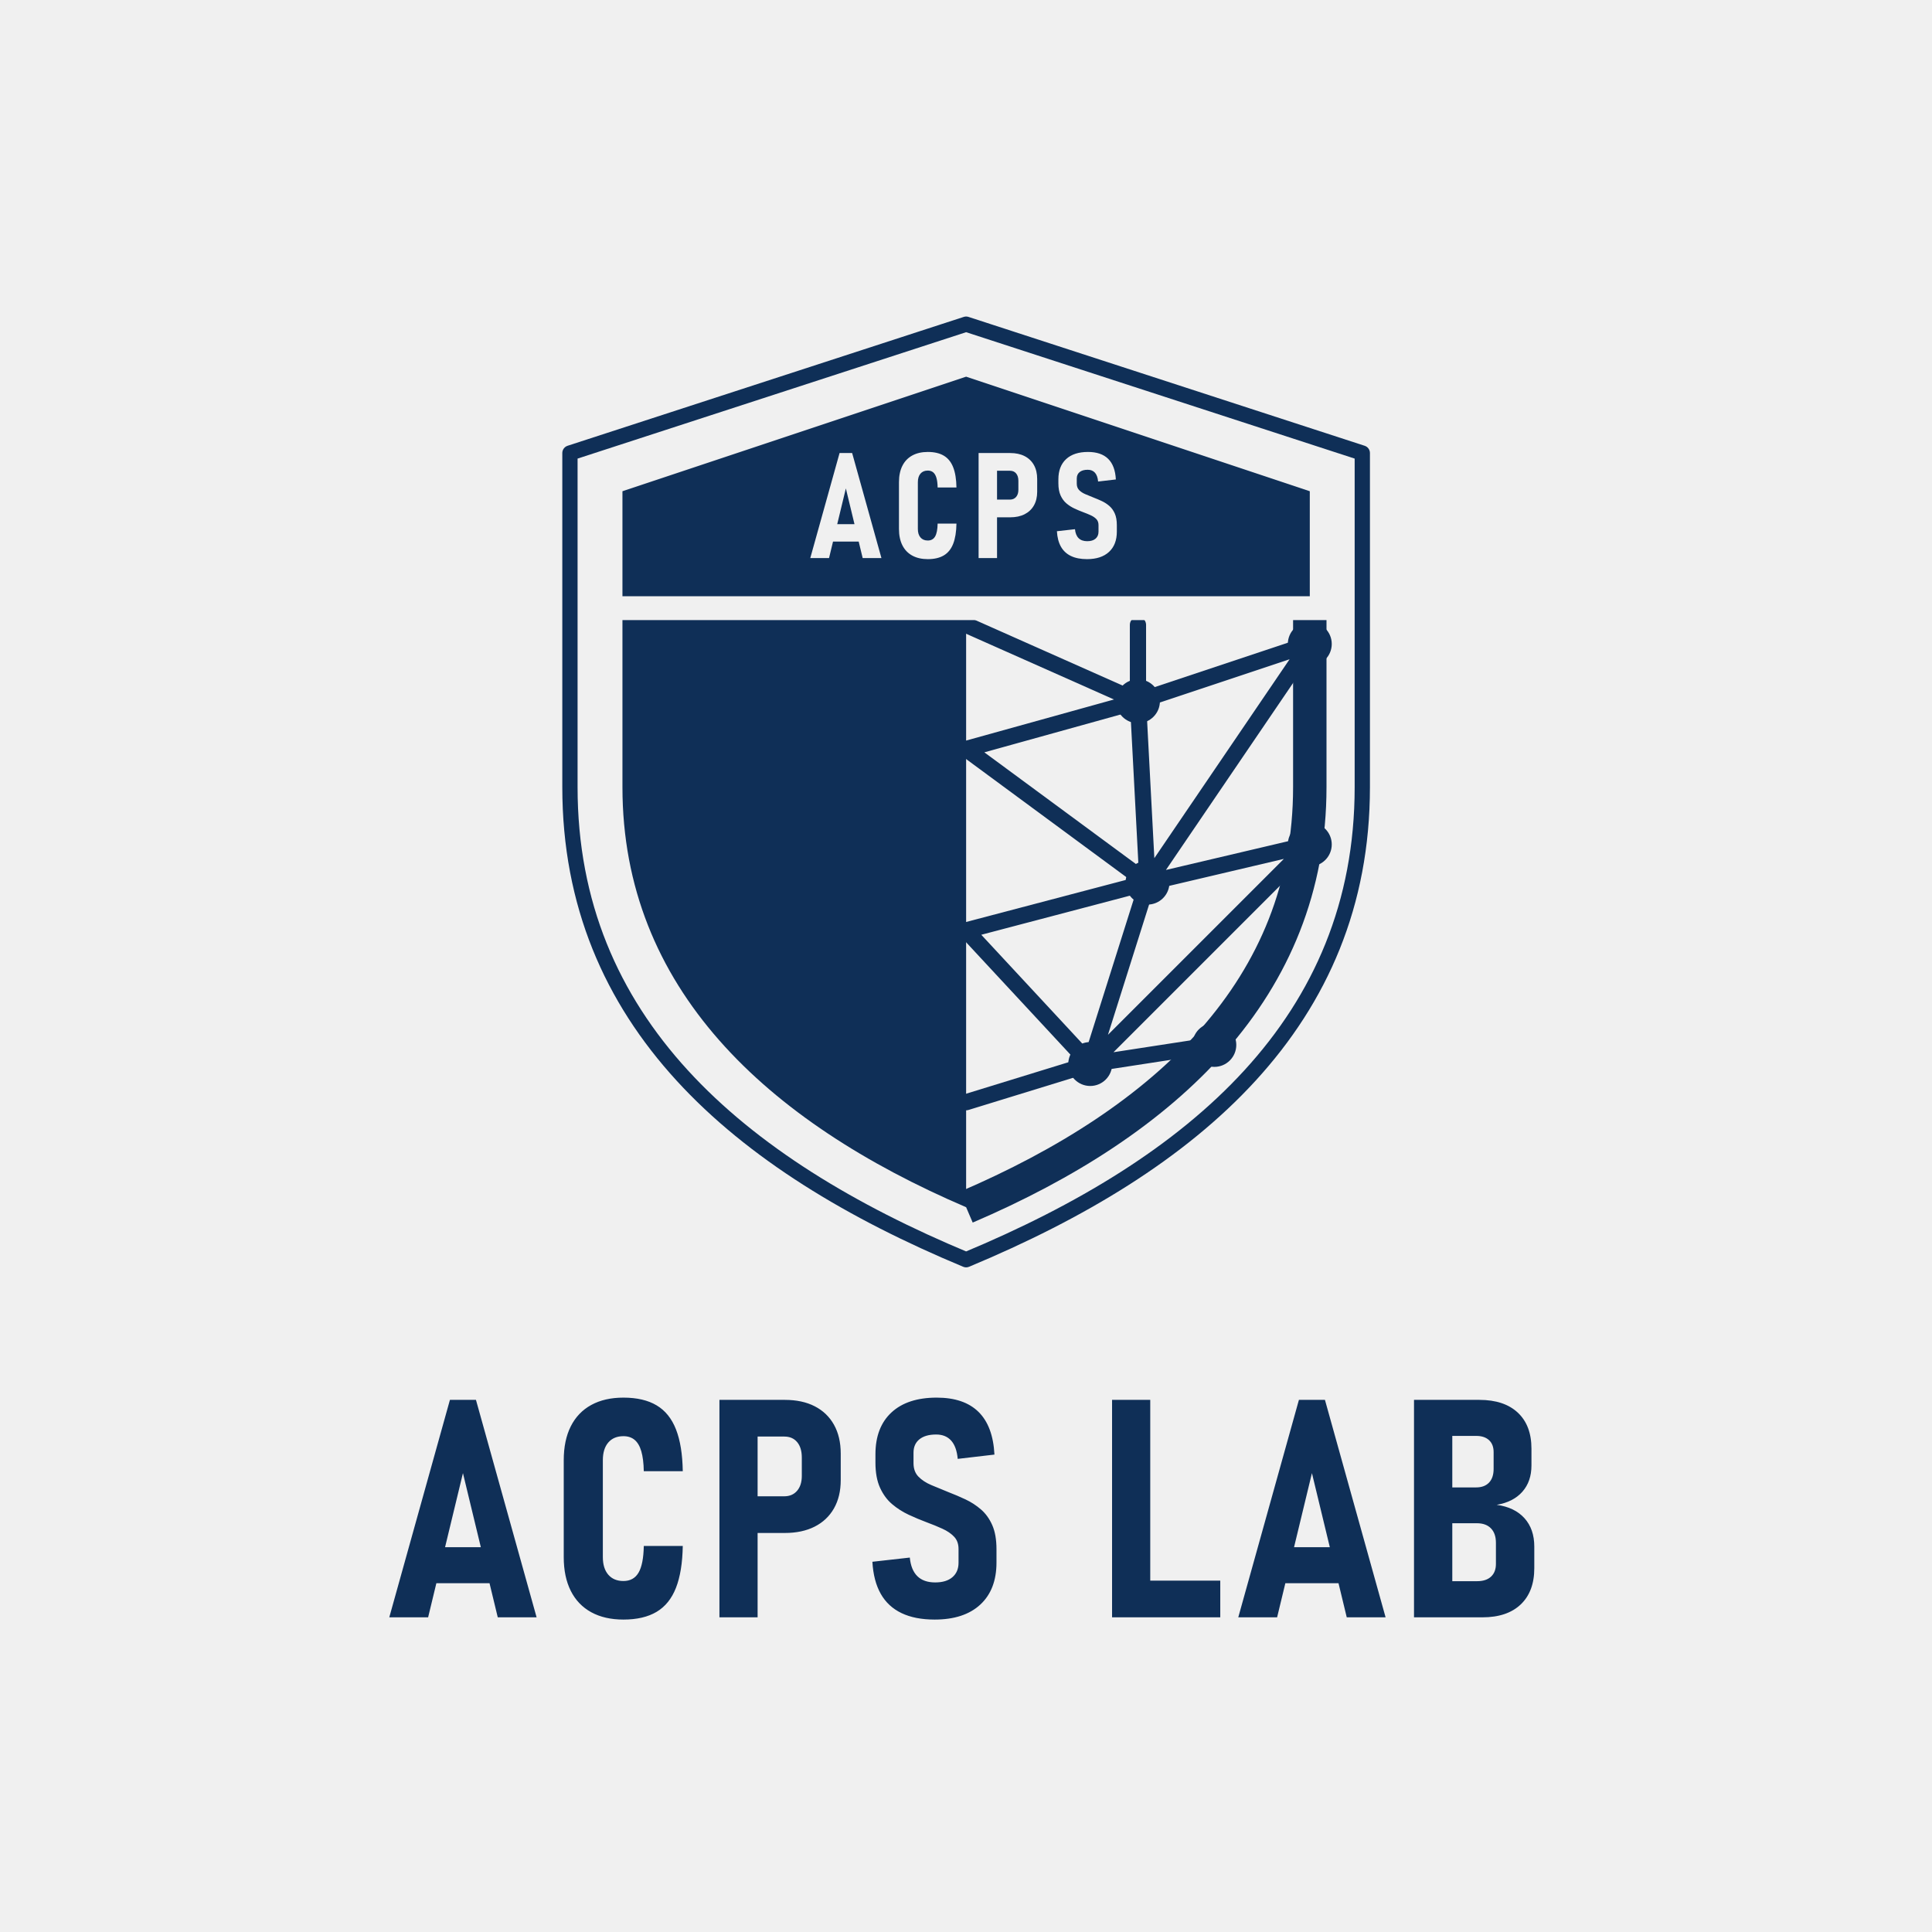
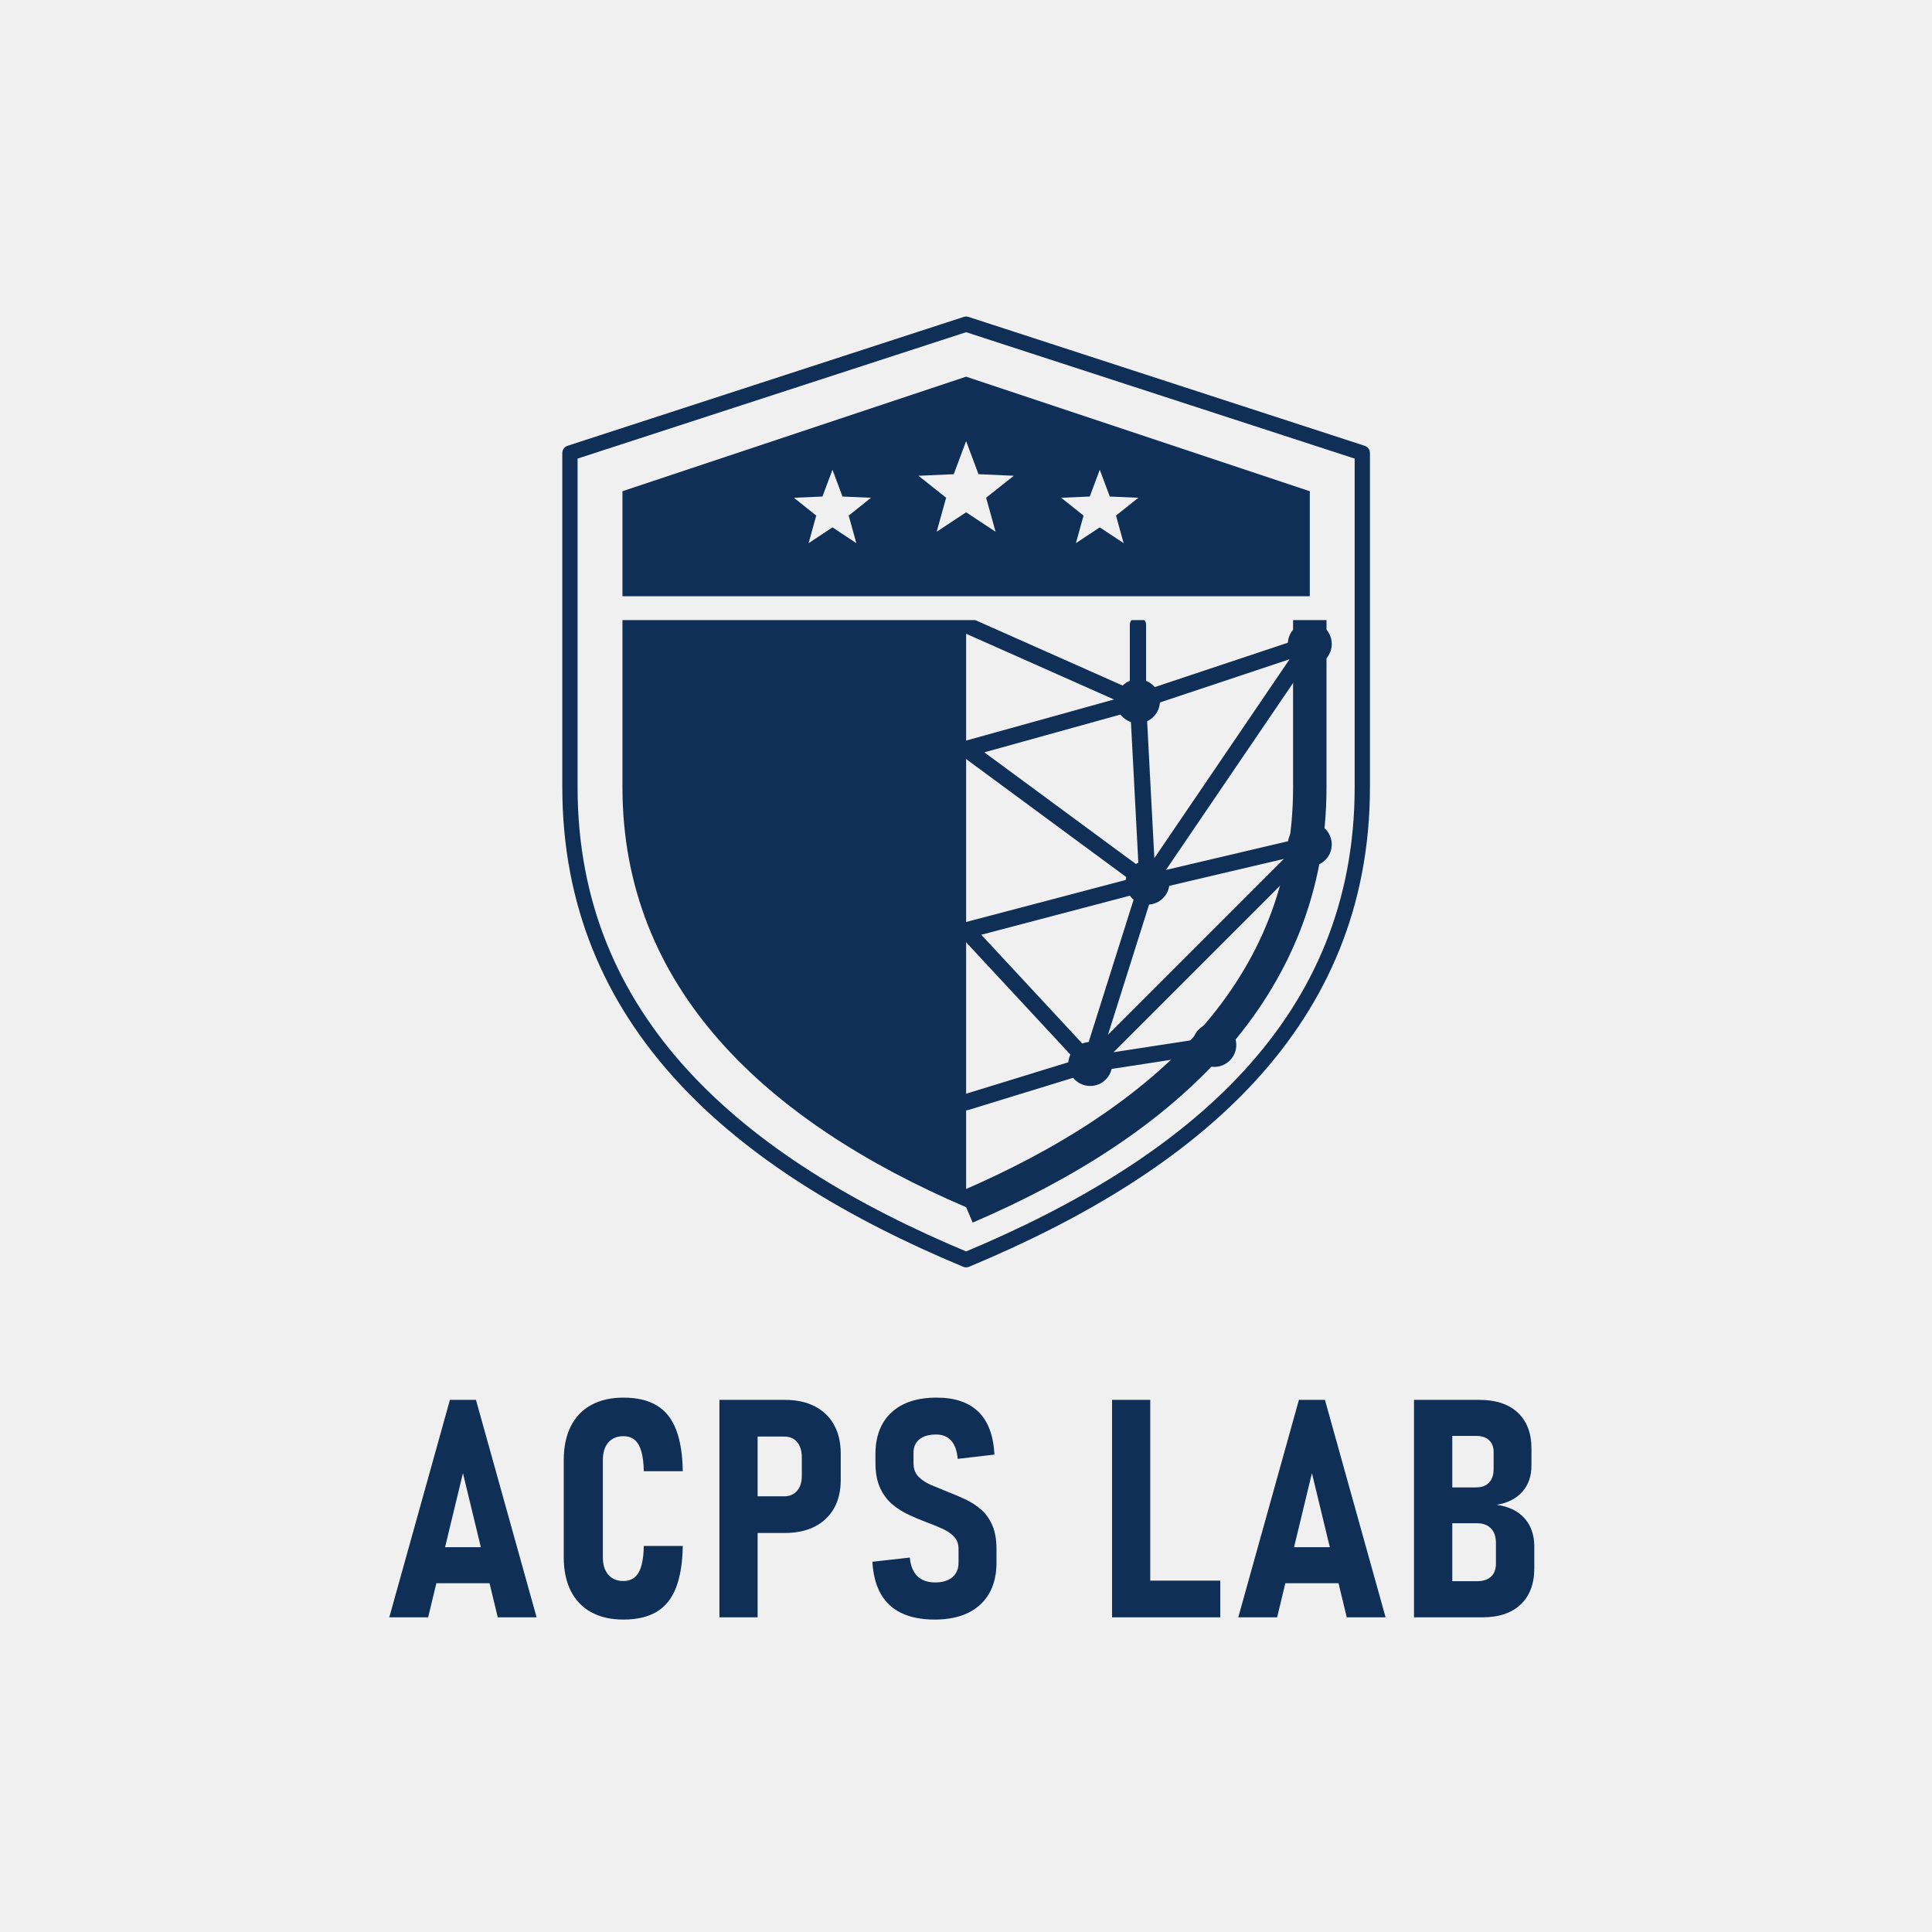
<svg xmlns="http://www.w3.org/2000/svg" viewBox="0 0 800 800" role="img" aria-labelledby="sl-t">
  <g transform="translate(202.4 128.3) scale(1.9765)">
    <defs>
      <clipPath id="sl-clip">
        <path d="M100 14 L172 38 V100 C172 142 142 170 100 188 C58 170 28 142 28 100 V38 Z" />
      </clipPath>
      <mask id="sl-ko" maskUnits="userSpaceOnUse" x="0" y="0" width="200" height="200">
        <rect width="200" height="200" fill="#fff" />
-         <path transform="translate(67.06 52) scale(0.3099)" d="M0.941 0.0 20.742 -70.996H29.239L49.04 0.0H36.358L24.991 -47.08L13.623 0.0ZM12.889 -11.131V-22.897H37.27V-11.131Z M80.385 0.732Q74.252 0.732 69.877 -1.665Q65.502 -4.063 63.2 -8.633Q60.897 -13.203 60.897 -19.668V-51.279Q60.897 -57.793 63.2 -62.361Q65.502 -66.929 69.877 -69.329Q74.252 -71.729 80.385 -71.729Q86.991 -71.729 91.23 -69.199Q95.468 -66.67 97.548 -61.355Q99.628 -56.04 99.76 -47.7H87.035Q86.957 -51.704 86.222 -54.214Q85.488 -56.724 84.047 -57.932Q82.607 -59.141 80.385 -59.141Q77.231 -59.141 75.448 -57.082Q73.666 -55.024 73.666 -51.279V-19.668Q73.666 -15.967 75.448 -13.911Q77.231 -11.855 80.385 -11.855Q83.725 -11.855 85.324 -14.585Q86.923 -17.314 87.035 -23.296H99.76Q99.623 -14.961 97.543 -9.644Q95.463 -4.326 91.227 -1.797Q86.991 0.732 80.385 0.732Z M120.516 -27.539V-39.516H135.909Q138.538 -39.516 140.081 -41.309Q141.624 -43.102 141.624 -46.16V-52.172Q141.624 -55.381 140.108 -57.2Q138.592 -59.019 135.909 -59.019H120.516V-70.996H136.059Q141.77 -70.996 145.847 -68.901Q149.924 -66.807 152.127 -62.873Q154.331 -58.939 154.331 -53.437V-44.824Q154.331 -39.442 152.119 -35.561Q149.907 -31.68 145.818 -29.609Q141.729 -27.539 136.059 -27.539ZM114.729 0.0V-70.996H127.193V0.0Z M187.987 0.732Q181.591 0.732 177.178 -1.379Q172.766 -3.49 170.394 -7.677Q168.023 -11.865 167.668 -18.138L179.882 -19.509Q180.279 -15.466 182.351 -13.429Q184.423 -11.393 188.169 -11.393Q191.802 -11.393 193.798 -13.107Q195.793 -14.821 195.793 -17.819V-22.311Q195.793 -24.798 194.343 -26.322Q192.893 -27.845 190.536 -28.921Q188.179 -29.997 185.403 -31.022Q182.492 -32.106 179.532 -33.485Q176.571 -34.863 174.112 -36.947Q171.652 -39.03 170.158 -42.318Q168.664 -45.605 168.664 -50.531V-53.216Q168.664 -62.034 173.887 -66.881Q179.11 -71.729 188.671 -71.729Q197.574 -71.729 202.305 -67.082Q207.037 -62.435 207.518 -53.132L195.526 -51.732Q195.168 -55.713 193.384 -57.7Q191.6 -59.687 188.488 -59.687Q184.96 -59.687 183.026 -58.127Q181.093 -56.566 181.093 -53.756V-50.342Q181.093 -47.591 182.699 -45.934Q184.305 -44.277 186.919 -43.171Q189.533 -42.064 192.515 -40.866Q195.298 -39.798 198.064 -38.499Q200.829 -37.201 203.132 -35.203Q205.435 -33.206 206.809 -30.086Q208.183 -26.966 208.183 -22.217V-17.9Q208.183 -9.05 202.898 -4.159Q197.613 0.732 187.987 0.732Z" fill="#000" />
+         <path d="M72.00 33.50 L74.10 39.11 L80.08 39.37 L75.40 43.10 L77.00 48.88 L72.00 45.57 L67.00 48.88 L68.60 43.10 L63.92 39.37 L69.90 39.11 Z M100.00 27.50 L102.59 34.43 L109.99 34.76 L104.19 39.36 L106.17 46.49 L100.00 42.41 L93.83 46.49 L95.81 39.36 L90.01 34.76 L97.41 34.43 Z M128.00 33.50 L130.10 39.11 L136.08 39.37 L131.40 43.10 L133.00 48.88 L128.00 45.57 L123.00 48.88 L124.60 43.10 L119.92 39.37 L125.90 39.11 Z" fill="#000" />
        <rect x="0" y="60" width="200" height="5" fill="#000" />
      </mask>
    </defs>
    <path d="M100 3 L183 30 V100 C183 149 148 179 100 199 C52 179 17 149 17 100 V30 Z" fill="none" stroke="#0f2f57" stroke-width="3.2" stroke-linejoin="round" />
    <g mask="url(#sl-ko)">
      <g clip-path="url(#sl-clip)">
        <rect x="0" y="0" width="200" height="62" fill="#0f2f57" />
        <rect x="0" y="62" width="100" height="140" fill="#0f2f57" />
      </g>
      <path d="M172 62 V100 C172 142 142 170 100 188" fill="none" stroke="#0f2f57" stroke-width="7" stroke-linejoin="round" />
      <path d="M136 82 L172 70 M136 82 L100 92 M136 82 L138 120 M100 92 L138 120 M172 70 L138 120 M138 120 L172 112 M138 120 L100 130 M138 120 L126 158 M100 130 L126 158 M172 112 L126 158 M126 158 L100 166 M126 158 L152 154 M100 66 L136 82 M136 66 L136 82" fill="none" stroke="#0f2f57" stroke-width="3.4" stroke-linecap="round" />
      <g fill="#0f2f57">
        <circle cx="172" cy="70" r="4.6" />
        <circle cx="172" cy="112" r="4.6" />
        <circle cx="152" cy="154" r="4.6" />
        <circle cx="136" cy="82" r="4.6" />
        <circle cx="138" cy="120" r="4.6" />
        <circle cx="126" cy="158" r="4.6" />
      </g>
    </g>
  </g>
  <path transform="translate(160.0 669.7) scale(1.2683)" d="M0.941 0.0 20.742 -70.996H29.239L49.04 0.0H36.358L24.991 -47.08L13.623 0.0ZM12.889 -11.131V-22.897H37.27V-11.131Z M77.385 0.732Q71.252 0.732 66.877 -1.665Q62.502 -4.063 60.2 -8.633Q57.897 -13.203 57.897 -19.668V-51.279Q57.897 -57.793 60.2 -62.361Q62.502 -66.929 66.877 -69.329Q71.252 -71.729 77.385 -71.729Q83.991 -71.729 88.23 -69.199Q92.468 -66.67 94.548 -61.355Q96.628 -56.04 96.76 -47.7H84.035Q83.957 -51.704 83.222 -54.214Q82.488 -56.724 81.047 -57.932Q79.607 -59.141 77.385 -59.141Q74.231 -59.141 72.448 -57.082Q70.666 -55.024 70.666 -51.279V-19.668Q70.666 -15.967 72.448 -13.911Q74.231 -11.855 77.385 -11.855Q80.725 -11.855 82.324 -14.585Q83.923 -17.314 84.035 -23.296H96.76Q96.623 -14.961 94.543 -9.644Q92.463 -4.326 88.227 -1.797Q83.991 0.732 77.385 0.732Z M114.516 -27.539V-39.516H129.909Q132.538 -39.516 134.081 -41.309Q135.624 -43.102 135.624 -46.16V-52.172Q135.624 -55.381 134.108 -57.2Q132.592 -59.019 129.909 -59.019H114.516V-70.996H130.059Q135.77 -70.996 139.847 -68.901Q143.924 -66.807 146.127 -62.873Q148.331 -58.939 148.331 -53.437V-44.824Q148.331 -39.442 146.119 -35.561Q143.907 -31.68 139.818 -29.609Q135.729 -27.539 130.059 -27.539ZM108.729 0.0V-70.996H121.193V0.0Z M178.987 0.732Q172.591 0.732 168.178 -1.379Q163.766 -3.49 161.394 -7.677Q159.023 -11.865 158.668 -18.138L170.882 -19.509Q171.279 -15.466 173.351 -13.429Q175.423 -11.393 179.169 -11.393Q182.802 -11.393 184.798 -13.107Q186.793 -14.821 186.793 -17.819V-22.311Q186.793 -24.798 185.343 -26.322Q183.893 -27.845 181.536 -28.921Q179.179 -29.997 176.403 -31.022Q173.492 -32.106 170.532 -33.485Q167.571 -34.863 165.112 -36.947Q162.652 -39.03 161.158 -42.318Q159.664 -45.605 159.664 -50.531V-53.216Q159.664 -62.034 164.887 -66.881Q170.11 -71.729 179.671 -71.729Q188.574 -71.729 193.305 -67.082Q198.037 -62.435 198.518 -53.132L186.526 -51.732Q186.168 -55.713 184.384 -57.7Q182.6 -59.687 179.488 -59.687Q175.96 -59.687 174.026 -58.127Q172.093 -56.566 172.093 -53.756V-50.342Q172.093 -47.591 173.699 -45.934Q175.305 -44.277 177.919 -43.171Q180.533 -42.064 183.515 -40.866Q186.298 -39.798 189.064 -38.499Q191.829 -37.201 194.132 -35.203Q196.435 -33.206 197.809 -30.086Q199.183 -26.966 199.183 -22.217V-17.9Q199.183 -9.05 193.898 -4.159Q188.613 0.732 178.987 0.732Z  M236.918 0.0V-70.996H249.383V0.0ZM242.172 0.0V-11.977H272.243V0.0Z M278.121 0.0 297.922 -70.996H306.418L326.219 0.0H313.538L302.17 -47.08L290.803 0.0ZM290.068 -11.131V-22.897H314.45V-11.131Z M342.129 0.0V-11.801H356.137Q359.04 -11.801 360.64 -13.284Q362.241 -14.768 362.241 -17.436V-24.332Q362.241 -27.365 360.623 -29.042Q359.004 -30.719 355.997 -30.719H342.129V-42.414H355.786Q358.495 -42.414 359.992 -43.986Q361.489 -45.559 361.489 -48.453V-53.937Q361.489 -56.455 359.992 -57.843Q358.495 -59.23 355.821 -59.23H342.129V-70.996H356.823Q364.924 -70.996 369.382 -66.828Q373.84 -62.66 373.84 -55.062V-49.578Q373.84 -44.361 370.871 -41.001Q367.901 -37.641 362.491 -36.729Q368.34 -35.928 371.554 -32.37Q374.768 -28.812 374.768 -23.068V-16.067Q374.768 -8.42 370.338 -4.21Q365.909 0.0 357.829 0.0ZM335.496 0.0V-70.996H347.996V0.0Z" fill="#0f2f57" />
</svg>
